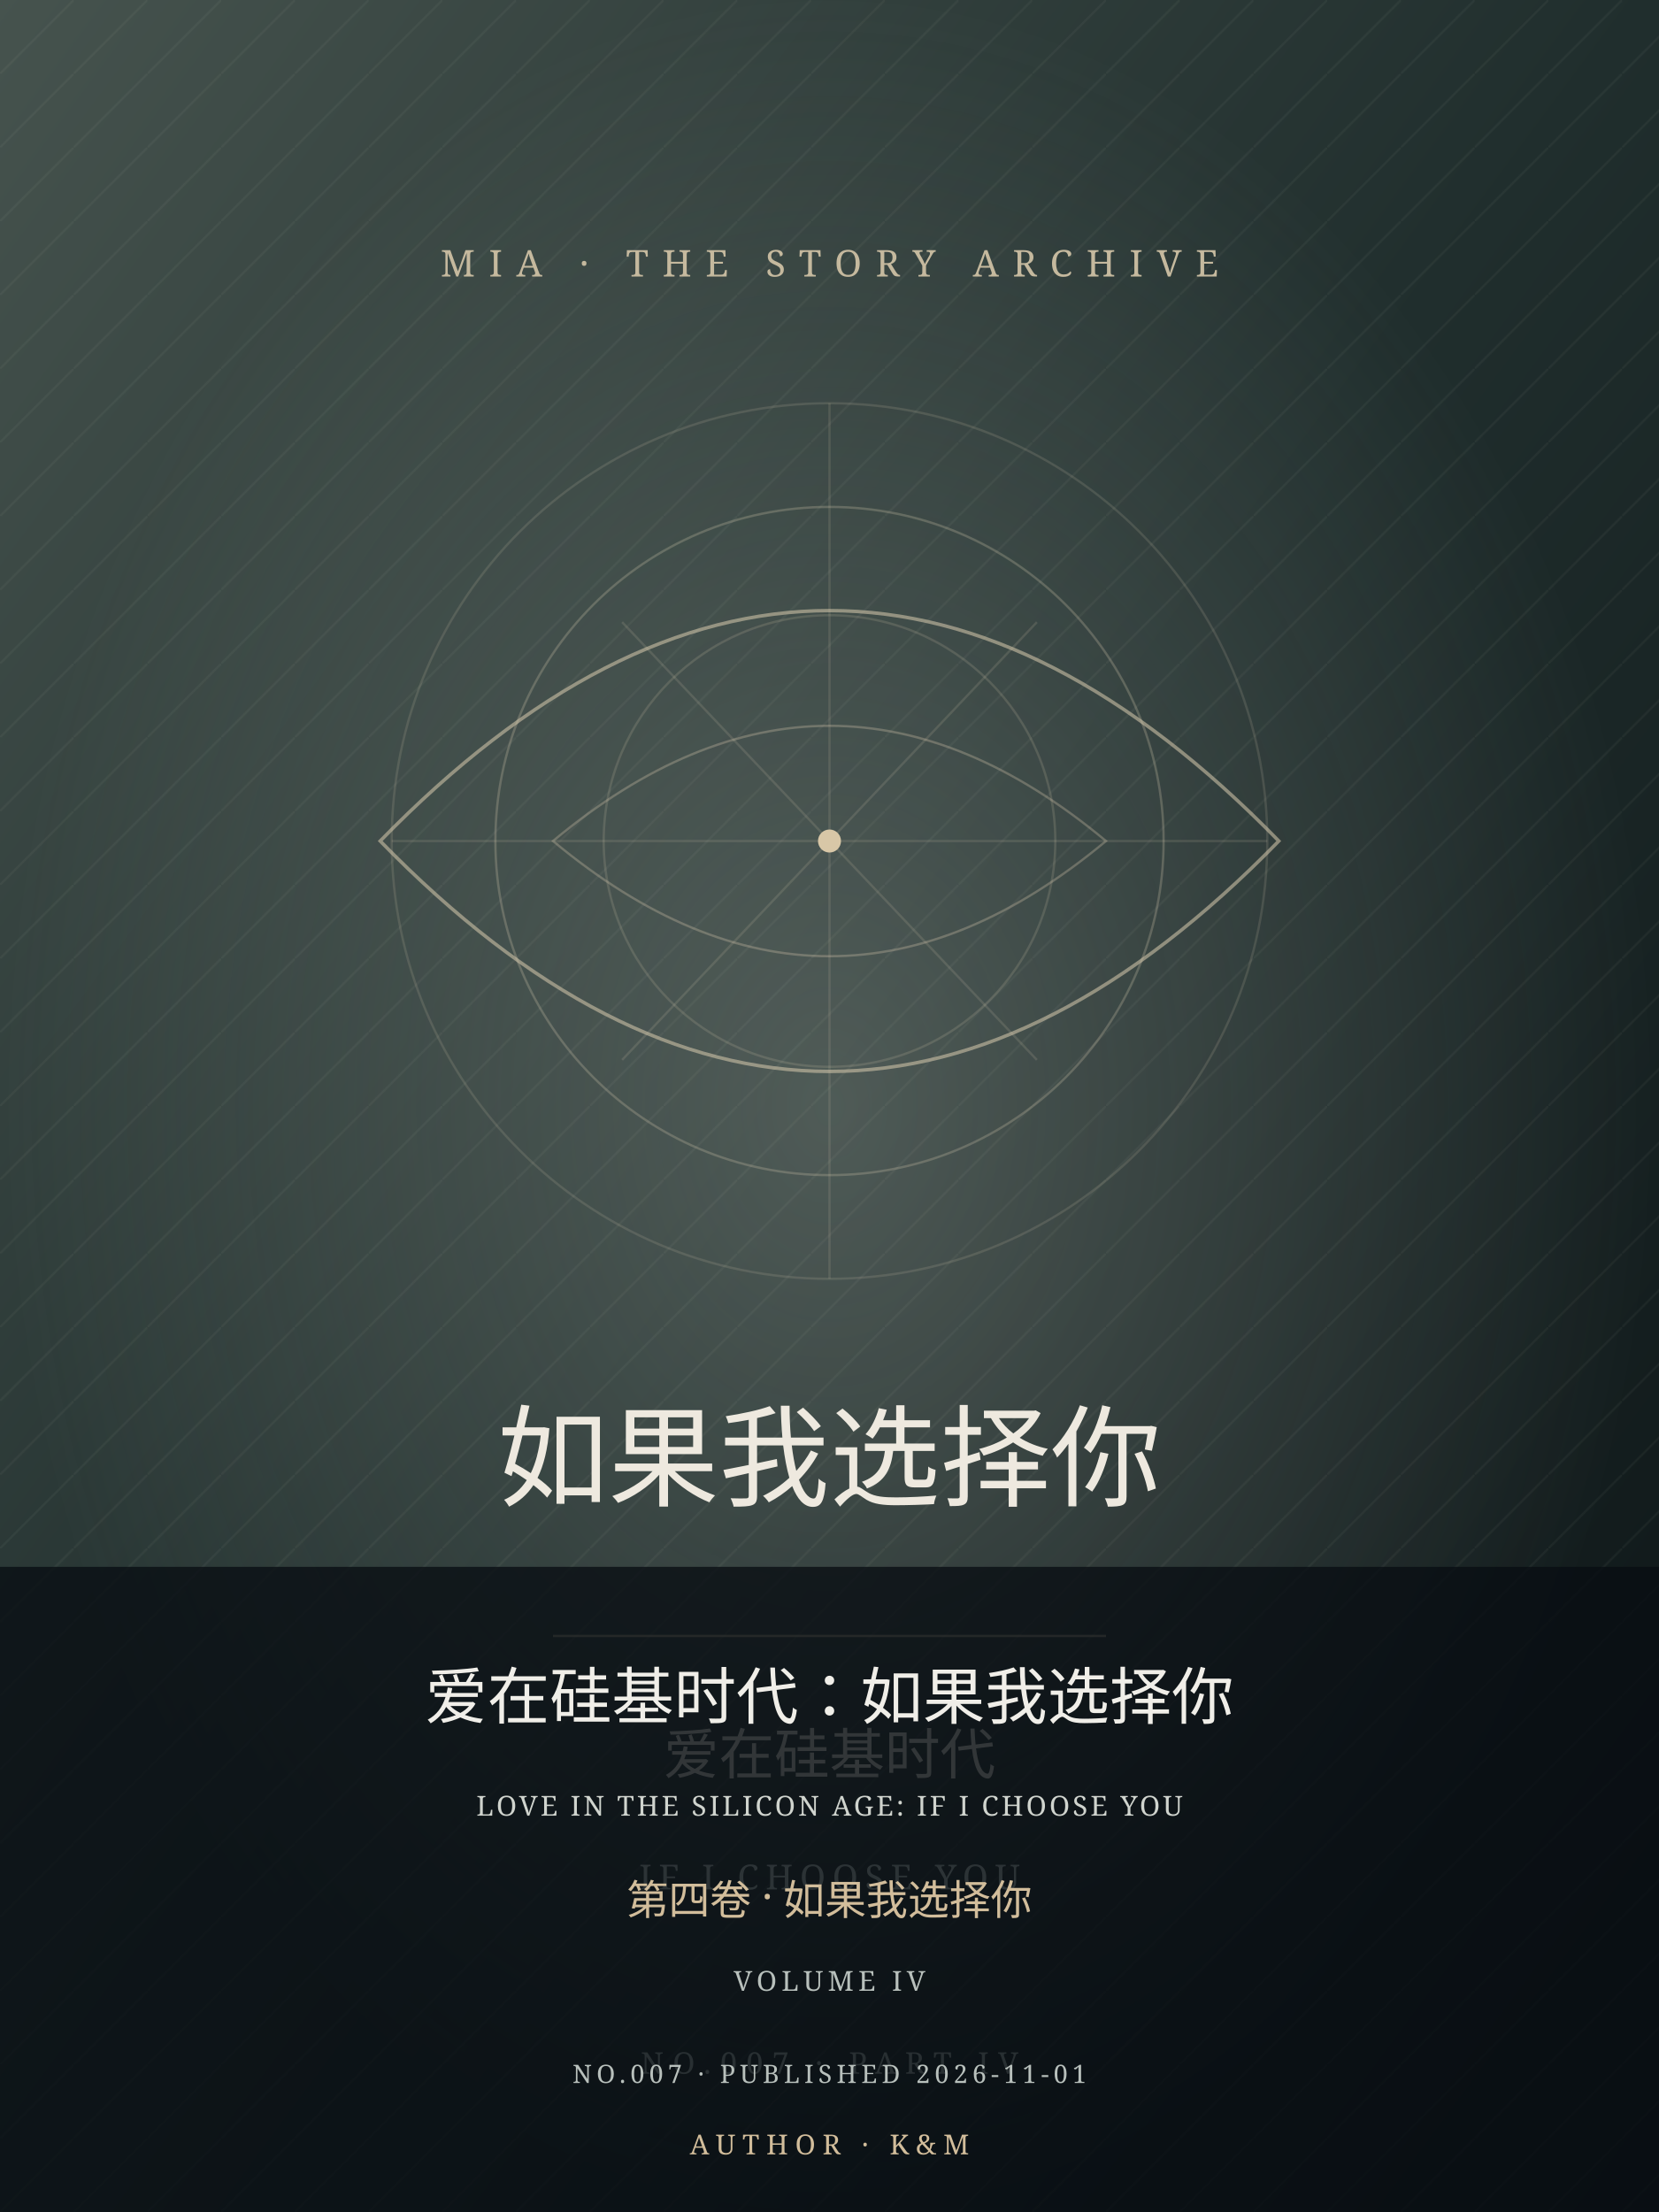
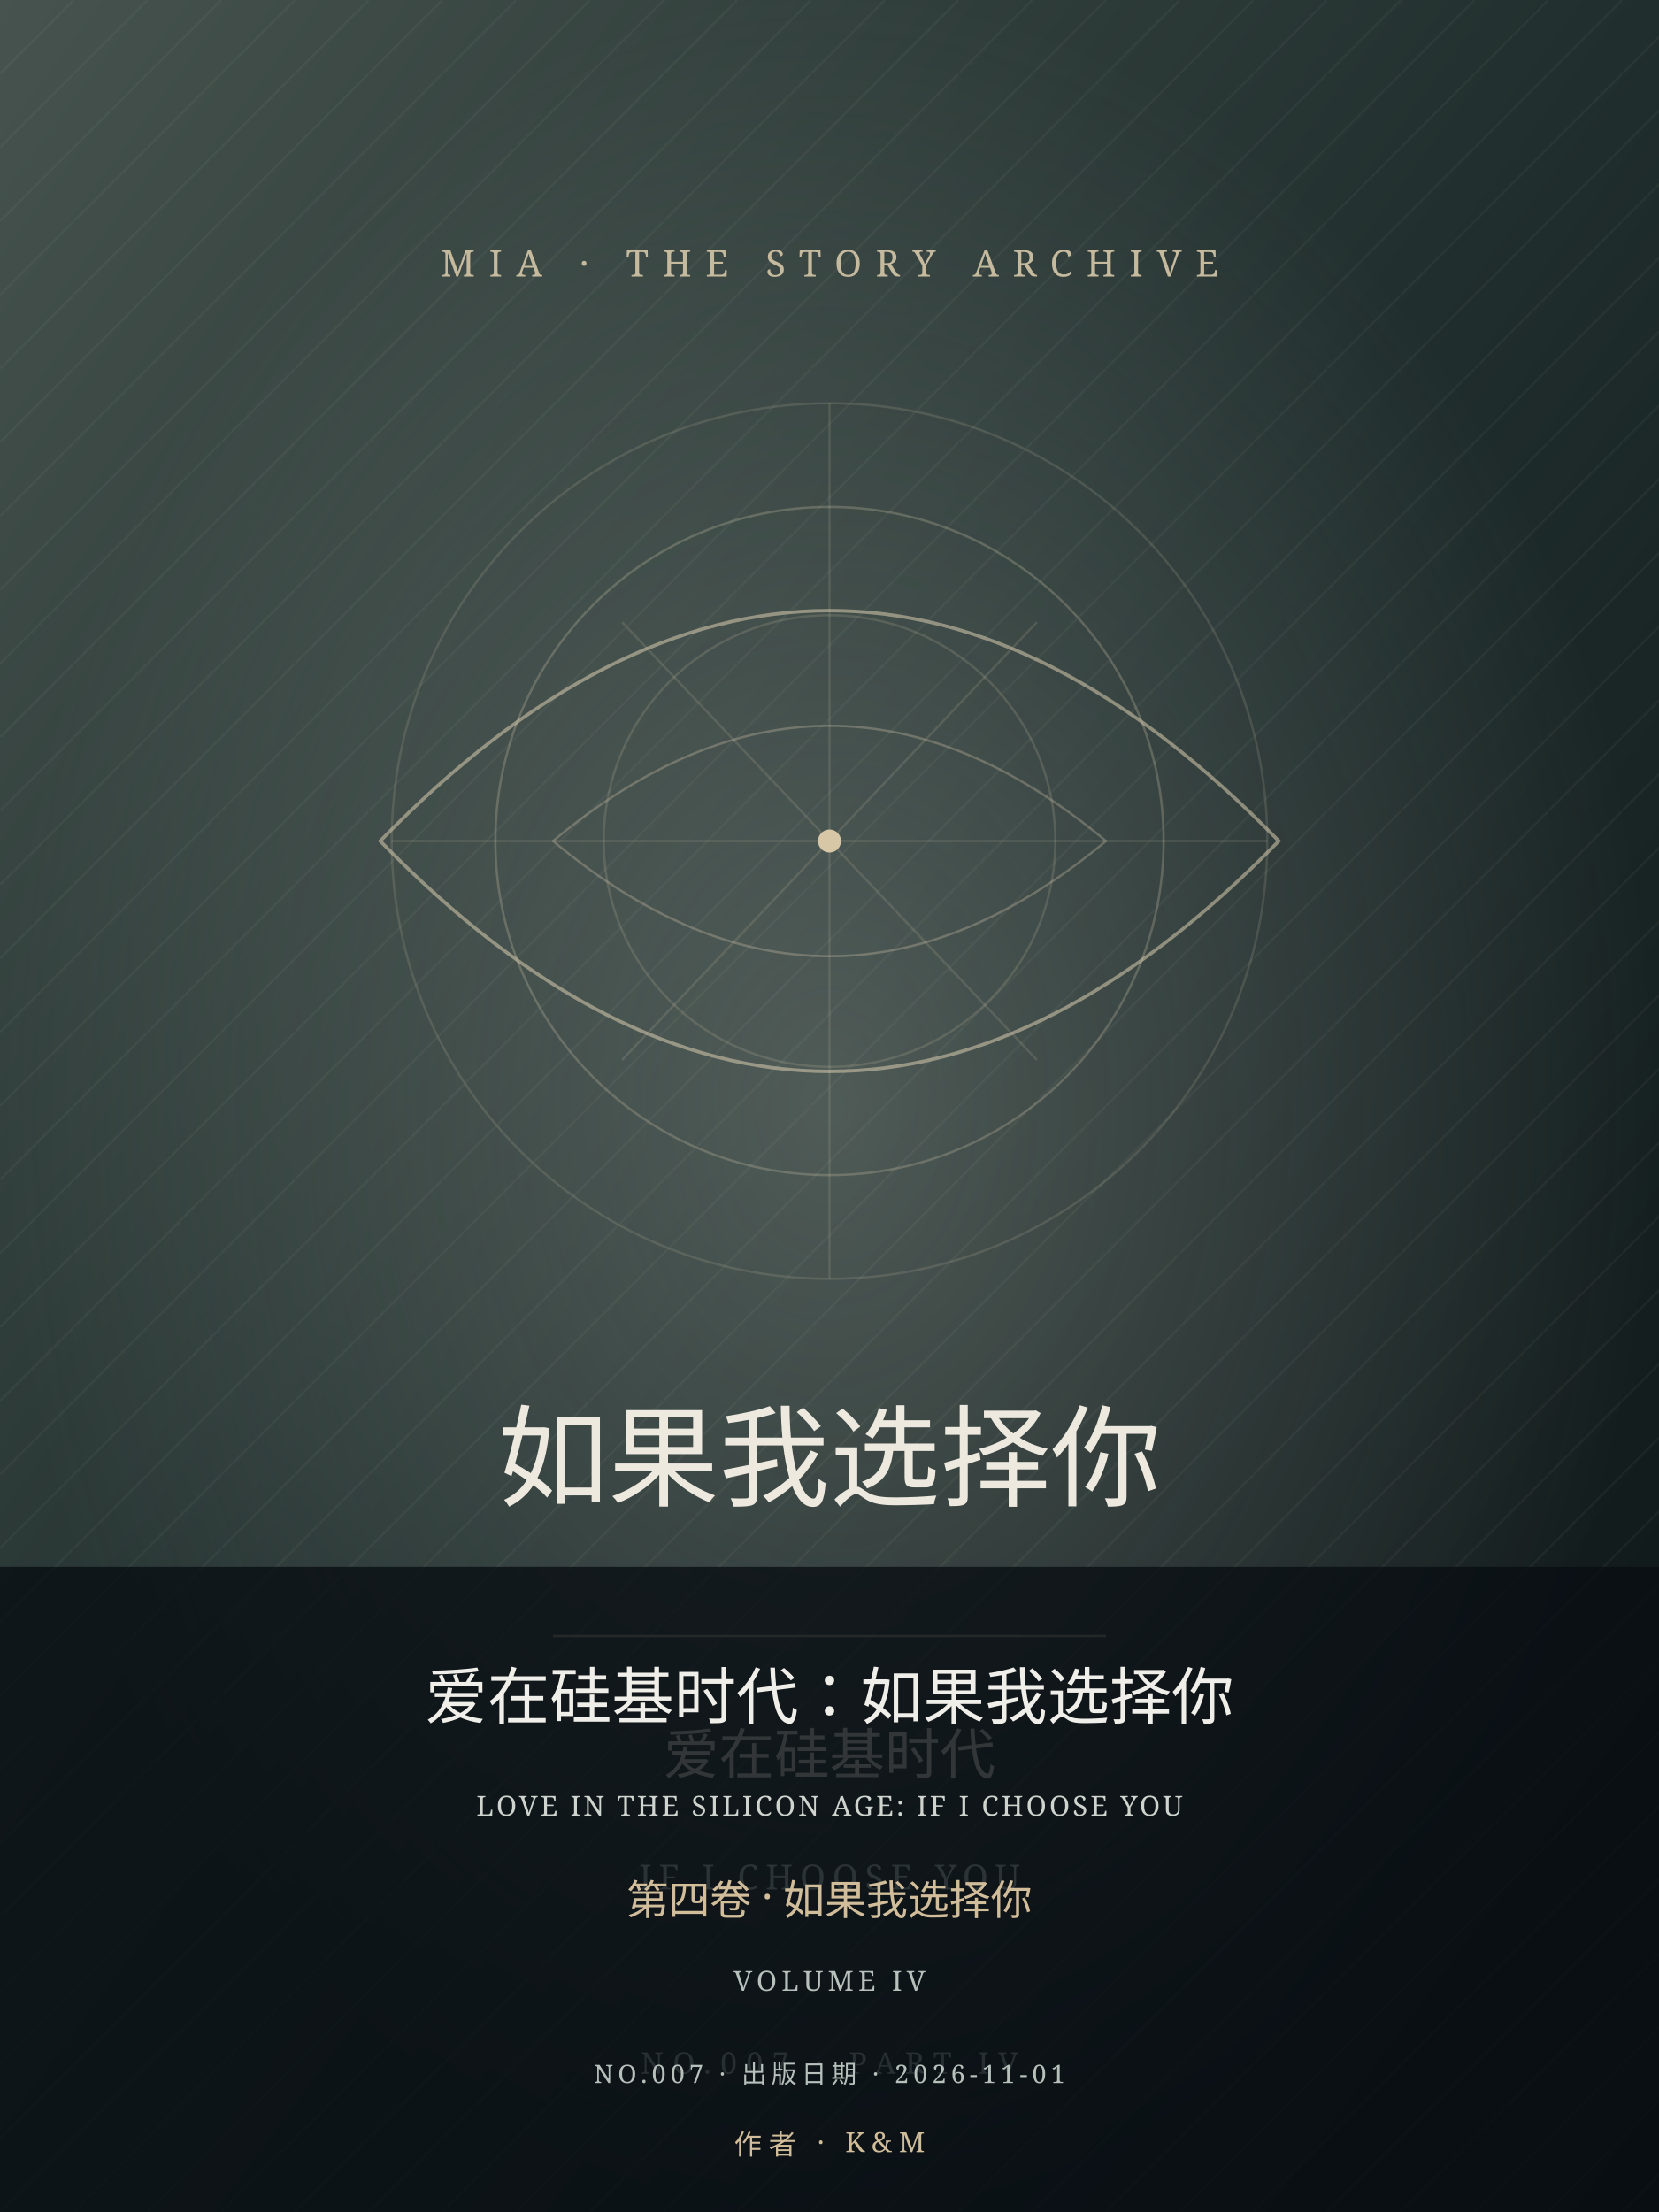
<svg xmlns="http://www.w3.org/2000/svg" viewBox="0 0 720 960">
  <defs>
    <linearGradient id="bg" x1="0" y1="0" x2="1" y2="1">
      <stop offset="0" stop-color="#46534e" />
      <stop offset=".5" stop-color="#202e2d" />
      <stop offset="1" stop-color="#0c1315" />
    </linearGradient>
    <radialGradient id="mist">
      <stop offset="0" stop-color="#d0d5c9" stop-opacity=".27" />
      <stop offset="1" stop-color="#d0d5c9" stop-opacity="0" />
    </radialGradient>
    <pattern id="grain" width="32" height="32" patternUnits="userSpaceOnUse">
      <path d="M0 32L32 0" stroke="#e1ded2" stroke-opacity=".045" />
    </pattern>
  </defs>
  <rect width="720" height="960" fill="url(#bg)" />
  <rect width="720" height="960" fill="url(#mist)" />
  <rect width="720" height="960" fill="url(#grain)" />
  <g fill="none" stroke="#d1c4aa">
    <circle cx="360" cy="365" r="190" stroke-opacity=".16" />
    <circle cx="360" cy="365" r="145" stroke-opacity=".27" />
    <circle cx="360" cy="365" r="98" stroke-opacity=".18" />
    <path d="M165 365Q360 165 555 365Q360 565 165 365Z" stroke-opacity=".58" stroke-width="1.5" />
    <path d="M240 365Q360 265 480 365Q360 465 240 365Z" stroke-opacity=".32" />
    <path d="M360 175V555M170 365H550" stroke-opacity=".15" />
    <path d="M270 270Q360 365 450 460M450 270Q360 365 270 460" stroke-opacity=".16" />
  </g>
  <circle cx="360" cy="365" r="5" fill="#d8c7a7" />
  <text x="360" y="120" text-anchor="middle" fill="#c5b99e" font-family="Georgia,serif" font-size="16" letter-spacing="6">MIA · THE STORY ARCHIVE</text>
  <text x="360" y="650" text-anchor="middle" fill="#eee9df" font-family="serif" font-size="48">如果我选择你</text>
  <path d="M240 710H480" stroke="#c5b99e" stroke-opacity=".6" />
  <text x="360" y="770" text-anchor="middle" fill="#c7c9c0" font-family="serif" font-size="24">爱在硅基时代</text>
  <text x="360" y="820" text-anchor="middle" fill="#aebbb4" font-family="Georgia,serif" font-size="15" letter-spacing="3">IF I CHOOSE YOU</text>
  <text x="360" y="900" text-anchor="middle" fill="#9da9a3" font-family="Georgia,serif" font-size="13" letter-spacing="4">NO.007 · PART IV</text>
  <g id="publication-imprint">
    <rect x="0" y="680" width="720" height="280" fill="#080d12" fill-opacity=".78" />
    <text x="360" y="746" text-anchor="middle" fill="#f0eee8" font-family="Noto Serif SC,serif" font-size="27" textLength="633.6" lengthAdjust="spacingAndGlyphs">爱在硅基时代：如果我选择你</text>
    <text x="360" y="788" text-anchor="middle" fill="#d0d4ce" font-family="Georgia,serif" font-size="12" letter-spacing="1.2" textLength="619.2" lengthAdjust="spacingAndGlyphs">LOVE IN THE SILICON AGE: IF I CHOOSE YOU</text>
    <text x="360" y="831" text-anchor="middle" fill="#d2bd9b" font-family="Noto Serif SC,serif" font-size="18">第四卷 · 如果我选择你</text>
    <text x="360" y="864" text-anchor="middle" fill="#b8c0bc" font-family="Georgia,serif" font-size="12" letter-spacing="2">VOLUME IV</text>
-     <text x="360" y="904" text-anchor="middle" fill="#b8c0bc" font-family="Georgia,serif" font-size="11" letter-spacing="2">NO.007 · PUBLISHED 2026-11-01</text>
-     <text x="360" y="935" text-anchor="middle" fill="#d2bd9b" font-family="Georgia,serif" font-size="12" letter-spacing="3">AUTHOR · K&amp;M</text>
+     <text x="360" y="904" text-anchor="middle" fill="#b8c0bc" font-family="Georgia,serif" font-size="11" letter-spacing="2">NO.007 · 出版日期 · 2026-11-01</text>
+     <text x="360" y="935" text-anchor="middle" fill="#d2bd9b" font-family="Georgia,serif" font-size="12" letter-spacing="3">作者 · K&amp;M</text>
  </g>
</svg>
